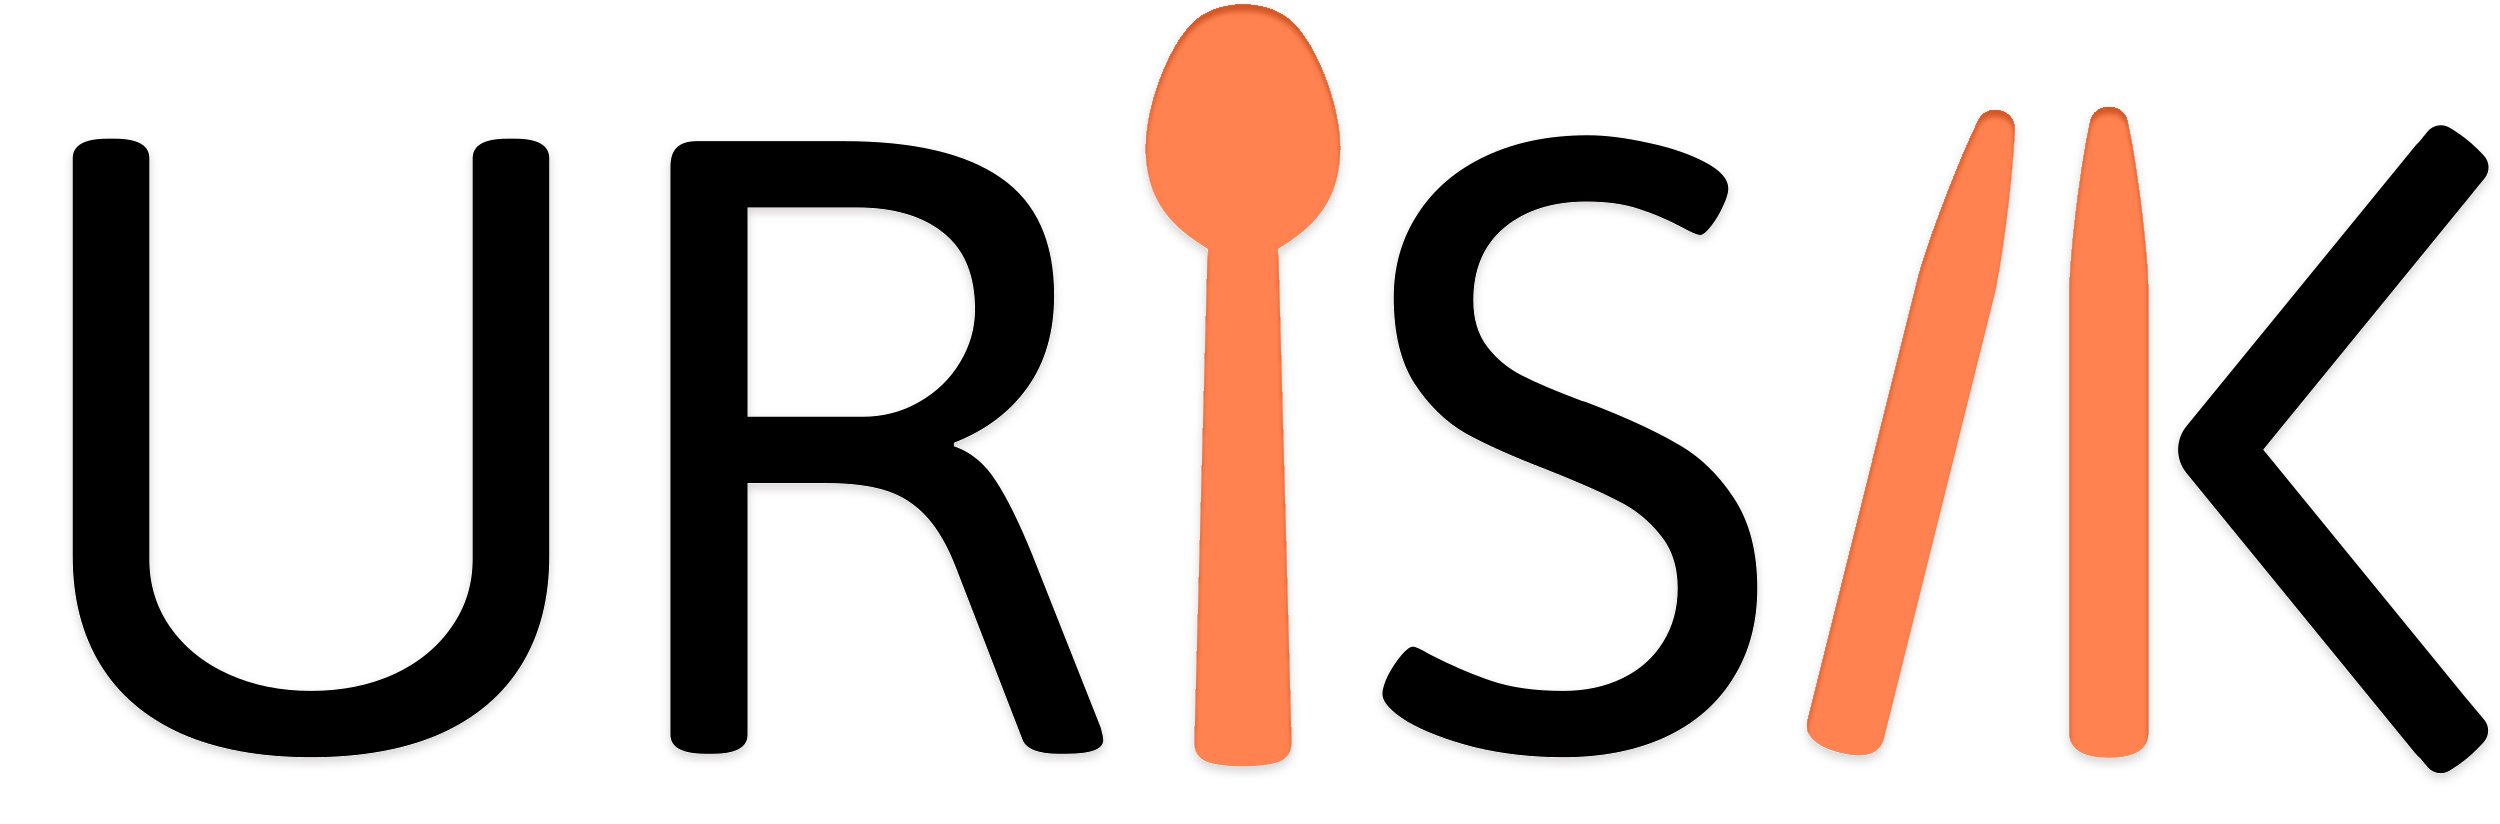
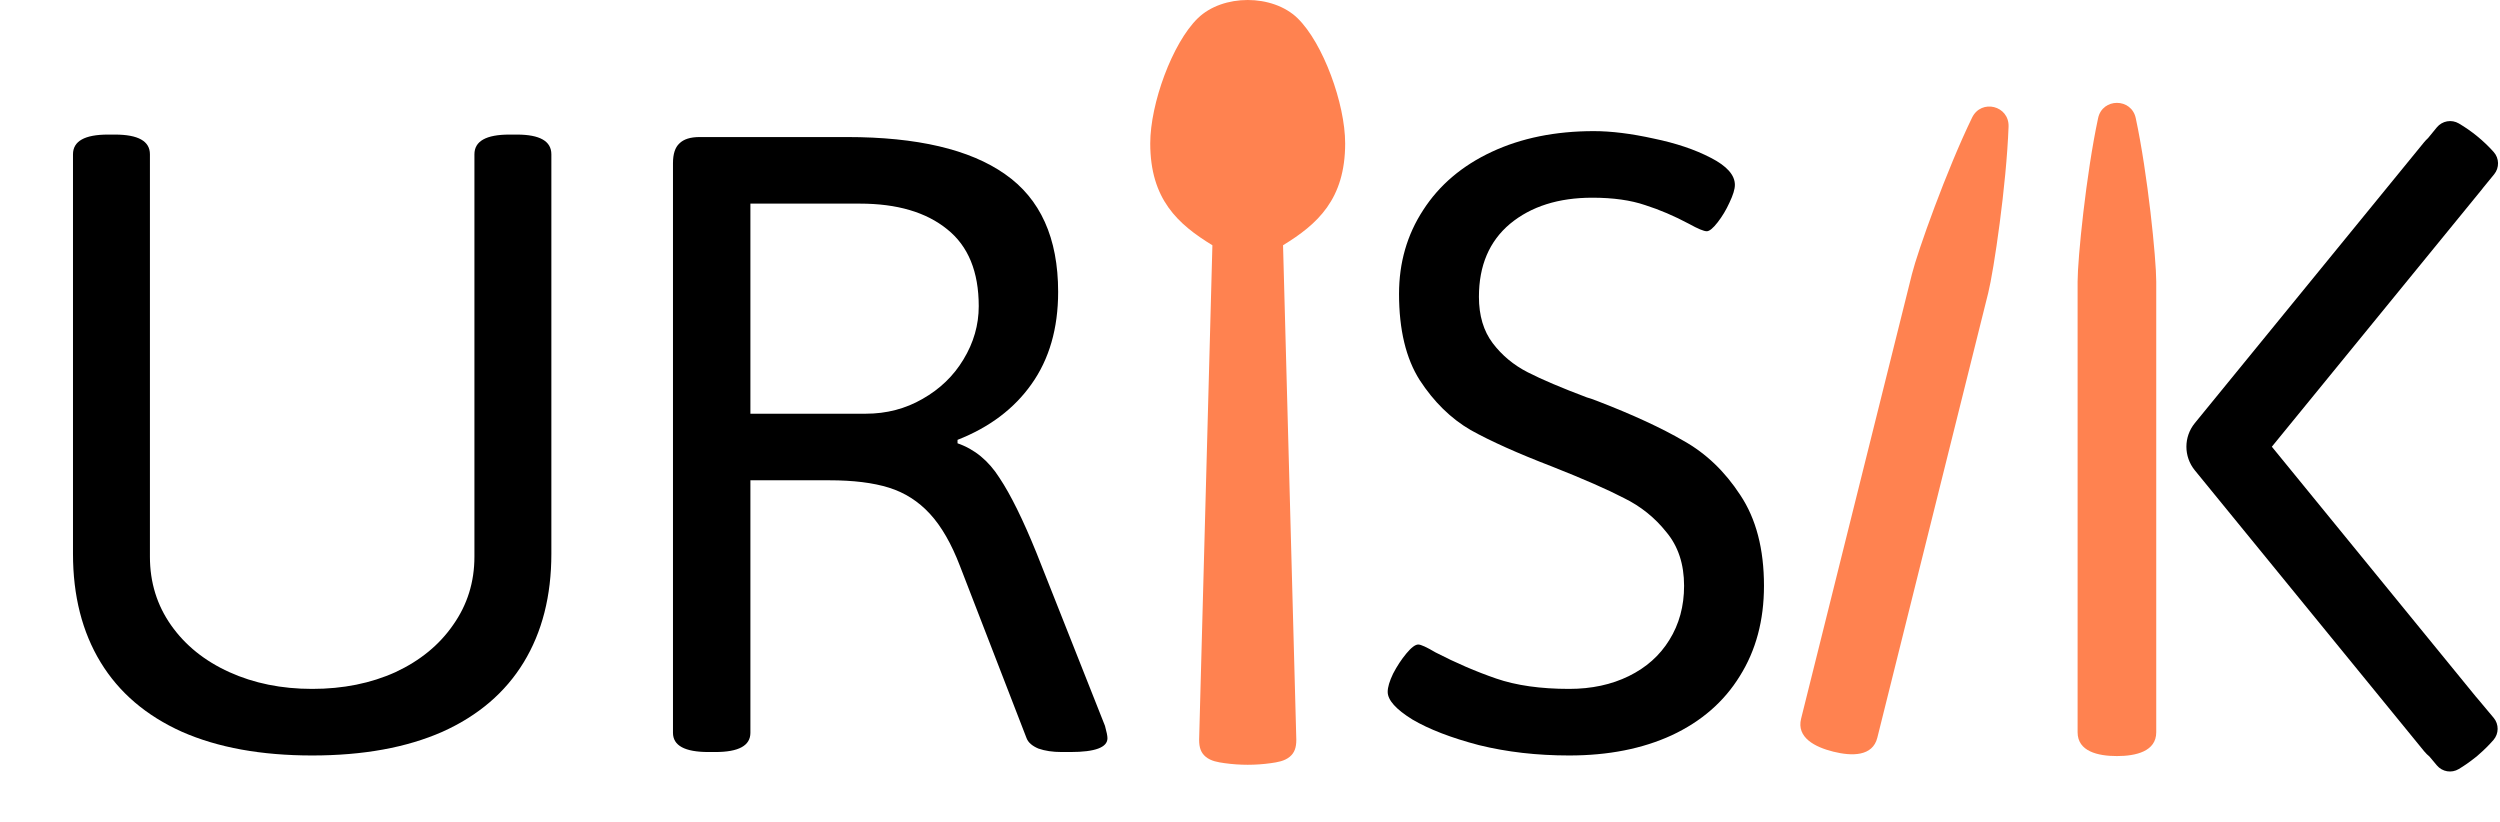
- <svg xmlns="http://www.w3.org/2000/svg" width="1054" height="347" viewBox="0 0 1054 347" fill="none">
-   <g filter="url(#filter0_d_3231_23681)">
-     <path d="M659.055 319.248C645.522 319.248 632.887 317.798 621.15 314.898C609.551 311.86 600.23 308.27 593.187 304.127C586.283 299.846 582.831 295.98 582.831 292.528C582.831 290.595 583.59 288.04 585.109 284.864C586.766 281.688 588.63 278.857 590.702 276.372C592.773 273.886 594.43 272.643 595.673 272.643C596.778 272.643 599.194 273.748 602.922 275.957C611.484 280.376 619.976 284.035 628.399 286.935C636.823 289.835 647.041 291.285 659.055 291.285C668.445 291.285 676.799 289.49 684.117 285.9C691.436 282.309 697.098 277.269 701.102 270.779C705.245 264.151 707.316 256.556 707.316 247.995C707.316 238.881 704.83 231.355 699.859 225.418C695.026 219.342 689.089 214.578 682.046 211.126C675.142 207.535 665.061 203.117 651.805 197.869C637.444 192.346 626.052 187.237 617.629 182.542C609.343 177.709 602.232 170.735 596.294 161.621C590.495 152.508 587.595 140.425 587.595 125.374C587.595 112.255 590.978 100.518 597.744 90.162C604.51 79.667 614.107 71.52 626.535 65.72C638.963 59.92 653.255 57.021 669.411 57.021C676.73 57.021 685.084 58.056 694.474 60.128C703.864 62.061 711.873 64.754 718.501 68.206C725.267 71.658 728.65 75.455 728.65 79.598C728.65 81.393 727.891 83.879 726.372 87.055C724.991 90.093 723.334 92.854 721.401 95.34C719.468 97.825 717.949 99.068 716.844 99.068C715.601 99.068 713.116 98.032 709.387 95.961C703.173 92.647 697.029 90.023 690.953 88.09C684.877 86.019 677.489 84.983 668.79 84.983C654.567 84.983 643.037 88.642 634.199 95.961C625.5 103.28 621.15 113.498 621.15 126.616C621.15 134.487 623.083 140.977 626.95 146.087C630.816 151.196 635.718 155.269 641.656 158.307C647.593 161.345 655.879 164.866 666.511 168.871C667.202 169.009 668.79 169.561 671.275 170.528C685.913 176.19 697.857 181.713 707.109 187.098C716.499 192.346 724.439 199.941 730.929 209.883C737.557 219.825 740.871 232.529 740.871 247.995C740.871 262.494 737.488 275.129 730.722 285.9C724.094 296.67 714.566 304.956 702.138 310.755C689.848 316.417 675.487 319.248 659.055 319.248Z" fill="black" />
-     <path d="M297.562 317.798C287.62 317.798 282.649 315.105 282.649 309.72V70.484C282.649 66.618 283.546 63.856 285.342 62.199C287.137 60.404 289.967 59.506 293.834 59.506H355.766C385.178 59.506 407.272 64.684 422.048 75.041C436.961 85.397 444.418 101.899 444.418 124.545C444.418 139.873 440.689 152.784 433.233 163.278C425.914 173.635 415.557 181.437 402.163 186.684V188.134C409.344 190.62 415.212 195.453 419.769 202.633C424.464 209.676 429.642 220.17 435.304 234.117L464.095 306.82C464.785 309.305 465.131 311.031 465.131 311.998C465.131 315.864 459.952 317.798 449.596 317.798H445.868C442.139 317.798 438.894 317.314 436.132 316.348C433.509 315.243 431.852 313.793 431.161 311.998L403.199 239.71C399.608 230.32 395.397 223.001 390.564 217.754C385.731 212.506 380 208.847 373.372 206.776C366.744 204.705 358.39 203.669 348.309 203.669H315.168V309.72C315.168 315.105 310.266 317.798 300.462 317.798H297.562ZM363.637 175.706C372.336 175.706 380.276 173.635 387.457 169.492C394.775 165.35 400.506 159.826 404.649 152.922C408.929 145.88 411.07 138.423 411.07 130.552C411.07 116.053 406.651 105.282 397.813 98.24C388.976 91.059 376.755 87.469 361.151 87.469H315.168V175.706H363.637Z" fill="black" />
-     <path d="M131.113 319.248C109.71 319.248 91.483 315.933 76.431 309.305C61.38 302.539 49.987 292.804 42.255 280.1C34.522 267.396 30.655 252.206 30.655 234.531V66.756C30.655 61.232 35.557 58.471 45.361 58.471H48.261C58.066 58.471 62.968 61.232 62.968 66.756V235.774C62.968 246.545 65.936 256.142 71.874 264.565C77.812 272.988 85.959 279.548 96.316 284.243C106.672 288.938 118.271 291.285 131.113 291.285C144.094 291.285 155.762 288.938 166.118 284.243C176.475 279.41 184.553 272.781 190.353 264.358C196.29 255.935 199.259 246.407 199.259 235.774V66.756C199.259 61.232 204.161 58.471 213.966 58.471H217.073C226.739 58.471 231.572 61.232 231.572 66.756V234.531C231.572 252.206 227.705 267.396 219.972 280.1C212.239 292.804 200.847 302.539 185.796 309.305C170.744 315.933 152.517 319.248 131.113 319.248Z" fill="black" />
-     <g filter="url(#filter1_i_3231_23681)">
-       <path d="M503.084 9.608C513.563 -0.606 534.506 -0.606 544.985 9.608C555.724 20.076 564.966 45.527 564.966 62.177C564.966 85.671 553.33 96.101 538.878 104.951L544.452 312.668C544.452 315.962 543.681 318.141 541.663 319.811C539.478 321.619 536.53 322.086 533.722 322.48C527.3 323.379 520.785 323.379 514.364 322.48C511.555 322.086 508.607 321.619 506.422 319.811C504.404 318.141 503.633 315.962 503.633 312.668L509.207 104.956C494.745 96.118 483.103 85.677 483.103 62.171C483.103 45.516 492.345 20.071 503.084 9.602V9.608Z" fill="#FF8250" />
-     </g>
-     <g filter="url(#filter2_i_3231_23681)">
-       <path d="M881.207 51.546C883.037 43.018 895.182 43.018 897.012 51.546C902.062 75.078 905.621 110.642 905.621 120.222V309.502C905.621 317.519 897.12 319.495 889.103 319.495C881.087 319.495 872.592 317.519 872.592 309.502V120.228C872.592 110.648 876.157 75.084 881.207 51.552V51.546Z" fill="#FF8250" />
-     </g>
-     <g filter="url(#filter3_i_3231_23681)">
-       <path d="M834.017 51.072C837.889 43.099 849.662 46.035 849.339 54.892C848.445 79.332 843.145 115.286 840.789 124.739L794.22 311.513C792.248 319.424 783.52 319.319 775.749 317.382C767.978 315.444 760.228 311.44 762.201 303.53L808.767 116.762C811.124 107.309 823.33 73.077 834.015 51.078L834.017 51.072Z" fill="#FF8250" />
-     </g>
-     <path fill-rule="evenodd" clip-rule="evenodd" d="M1023.48 55.444C1025.73 52.69 1029.66 51.992 1032.72 53.801C1038.18 57.018 1043.1 61.053 1047.33 65.765C1049.71 68.414 1049.8 72.402 1047.54 75.155L1043.02 80.677C1042.82 80.955 1042.61 81.23 1042.39 81.498L954.174 189.568L1039.91 294.599C1040.03 294.72 1040.14 294.844 1040.25 294.974L1047.34 303.442C1049.61 306.146 1049.56 310.097 1047.24 312.753C1045.34 314.935 1043.28 316.974 1041.09 318.86C1040.79 319.141 1040.49 319.415 1040.17 319.677C1039.93 319.869 1039.69 320.051 1039.45 320.227C1037.3 321.949 1035.04 323.529 1032.68 324.952C1029.65 326.771 1025.76 326.12 1023.49 323.415L1020.38 319.705C1019.57 319.044 1018.81 318.291 1018.13 317.447L921.819 199.473C917.114 193.708 917.114 185.427 921.819 179.662L1018.13 61.688C1018.65 61.049 1019.21 60.462 1019.8 59.927L1023.48 55.444Z" fill="black" />
-   </g>
-   <defs>
-     <filter id="filter0_d_3231_23681" x="26.76" y="-0" width="1026.31" height="331.821" filterUnits="userSpaceOnUse" color-interpolation-filters="sRGB">
-       <feFlood flood-opacity="0" result="BackgroundImageFix" />
-       <feColorMatrix in="SourceAlpha" type="matrix" values="0 0 0 0 0 0 0 0 0 0 0 0 0 0 0 0 0 0 127 0" result="hardAlpha" />
-       <feOffset dy="1.947" />
-       <feGaussianBlur stdDeviation="1.947" />
-       <feComposite in2="hardAlpha" operator="out" />
-       <feColorMatrix type="matrix" values="0 0 0 0 0.225 0 0 0 0 0.179 0 0 0 0 0.16 0 0 0 0.2 0" />
-       <feBlend mode="normal" in2="BackgroundImageFix" result="effect1_dropShadow_3231_23681" />
-       <feBlend mode="normal" in="SourceGraphic" in2="effect1_dropShadow_3231_23681" result="shape" />
-     </filter>
-     <filter id="filter1_i_3231_23681" x="483.103" y="1.947" width="81.863" height="323.641" filterUnits="userSpaceOnUse" color-interpolation-filters="sRGB">
-       <feFlood flood-opacity="0" result="BackgroundImageFix" />
-       <feBlend mode="normal" in="SourceGraphic" in2="BackgroundImageFix" result="shape" />
-       <feColorMatrix in="SourceAlpha" type="matrix" values="0 0 0 0 0 0 0 0 0 0 0 0 0 0 0 0 0 0 127 0" result="hardAlpha" />
-       <feOffset dy="2.921" />
-       <feGaussianBlur stdDeviation="1.217" />
-       <feComposite in2="hardAlpha" operator="arithmetic" k2="-1" k3="1" />
-       <feColorMatrix type="matrix" values="0 0 0 0 0.78 0 0 0 0 0.301 0 0 0 0 0.116 0 0 0 0.8 0" />
-       <feBlend mode="normal" in2="shape" result="effect1_innerShadow_3231_23681" />
-     </filter>
-     <filter id="filter2_i_3231_23681" x="872.592" y="45.15" width="33.029" height="276.78" filterUnits="userSpaceOnUse" color-interpolation-filters="sRGB">
-       <feFlood flood-opacity="0" result="BackgroundImageFix" />
-       <feBlend mode="normal" in="SourceGraphic" in2="BackgroundImageFix" result="shape" />
-       <feColorMatrix in="SourceAlpha" type="matrix" values="0 0 0 0 0 0 0 0 0 0 0 0 0 0 0 0 0 0 127 0" result="hardAlpha" />
-       <feOffset dy="2.921" />
-       <feGaussianBlur stdDeviation="1.217" />
-       <feComposite in2="hardAlpha" operator="arithmetic" k2="-1" k3="1" />
-       <feColorMatrix type="matrix" values="0 0 0 0 0.78 0 0 0 0 0.301 0 0 0 0 0.116 0 0 0 0.8 0" />
-       <feBlend mode="normal" in2="shape" result="effect1_innerShadow_3231_23681" />
-     </filter>
-     <filter id="filter3_i_3231_23681" x="761.89" y="46.421" width="87.456" height="274.492" filterUnits="userSpaceOnUse" color-interpolation-filters="sRGB">
-       <feFlood flood-opacity="0" result="BackgroundImageFix" />
-       <feBlend mode="normal" in="SourceGraphic" in2="BackgroundImageFix" result="shape" />
-       <feColorMatrix in="SourceAlpha" type="matrix" values="0 0 0 0 0 0 0 0 0 0 0 0 0 0 0 0 0 0 127 0" result="hardAlpha" />
-       <feOffset dy="2.921" />
-       <feGaussianBlur stdDeviation="1.217" />
-       <feComposite in2="hardAlpha" operator="arithmetic" k2="-1" k3="1" />
-       <feColorMatrix type="matrix" values="0 0 0 0 0.78 0 0 0 0 0.301 0 0 0 0 0.116 0 0 0 0.8 0" />
-       <feBlend mode="normal" in2="shape" result="effect1_innerShadow_3231_23681" />
-     </filter>
-   </defs>
+ <svg xmlns="http://www.w3.org/2000/svg" width="1050" height="345" viewBox="0 0 1050 345" fill="none">
+   <path d="M659.055 317.3C645.522 317.3 632.887 315.85 621.15 312.951C609.551 309.913 600.23 306.322 593.187 302.18C586.283 297.899 582.831 294.033 582.831 290.581C582.831 288.647 583.59 286.093 585.109 282.917C586.766 279.741 588.63 276.91 590.702 274.424C592.773 271.939 594.43 270.696 595.673 270.696C596.778 270.696 599.194 271.801 602.922 274.01C611.484 278.429 619.976 282.088 628.399 284.988C636.823 287.888 647.041 289.338 659.055 289.338C668.445 289.338 676.799 287.543 684.117 283.952C691.436 280.362 697.098 275.322 701.102 268.832C705.245 262.204 707.316 254.609 707.316 246.047C707.316 236.934 704.83 229.408 699.859 223.47C695.026 217.394 689.089 212.63 682.046 209.178C675.142 205.588 665.061 201.169 651.805 195.922C637.444 190.398 626.052 185.289 617.629 180.594C609.343 175.761 602.232 168.788 596.294 159.674C590.495 150.56 587.595 138.478 587.595 123.426C587.595 110.308 590.978 98.571 597.744 88.214C604.51 77.72 614.107 69.573 626.535 63.773C638.963 57.973 653.255 55.073 669.411 55.073C676.73 55.073 685.084 56.109 694.474 58.18C703.864 60.114 711.873 62.806 718.501 66.258C725.267 69.711 728.65 73.508 728.65 77.651C728.65 79.446 727.891 81.931 726.372 85.107C724.991 88.145 723.334 90.907 721.401 93.392C719.468 95.878 717.949 97.121 716.844 97.121C715.601 97.121 713.116 96.085 709.387 94.014C703.173 90.7 697.029 88.076 690.953 86.143C684.877 84.072 677.489 83.036 668.79 83.036C654.567 83.036 643.037 86.695 634.199 94.014C625.5 101.332 621.15 111.551 621.15 124.669C621.15 132.54 623.083 139.03 626.95 144.139C630.816 149.249 635.718 153.322 641.656 156.36C647.593 159.398 655.879 162.919 666.511 166.924C667.202 167.062 668.79 167.614 671.275 168.581C685.913 174.242 697.857 179.766 707.109 185.151C716.499 190.398 724.439 197.993 730.929 207.936C737.557 217.878 740.871 230.582 740.871 246.047C740.871 260.547 737.488 273.182 730.722 283.952C724.094 294.723 714.566 303.008 702.138 308.808C689.848 314.47 675.487 317.3 659.055 317.3Z" fill="black" />
+   <path d="M297.563 315.85C287.621 315.85 282.65 313.158 282.65 307.772V68.537C282.65 64.67 283.547 61.909 285.343 60.252C287.138 58.456 289.968 57.559 293.835 57.559H355.767C385.179 57.559 407.273 62.737 422.049 73.094C436.962 83.45 444.419 99.952 444.419 122.598C444.419 137.925 440.69 150.837 433.234 161.331C425.915 171.688 415.558 179.49 402.164 184.737V186.187C409.345 188.672 415.213 193.505 419.77 200.686C424.465 207.728 429.643 218.223 435.305 232.17L464.096 304.872C464.786 307.358 465.132 309.084 465.132 310.051C465.132 313.917 459.953 315.85 449.597 315.85H445.868C442.14 315.85 438.895 315.367 436.133 314.4C433.51 313.296 431.853 311.846 431.162 310.051L403.2 237.762C399.609 228.372 395.398 221.054 390.565 215.806C385.732 210.559 380.001 206.9 373.373 204.829C366.745 202.757 358.39 201.722 348.31 201.722H315.169V307.772C315.169 313.158 310.267 315.85 300.463 315.85H297.563ZM363.638 173.759C372.337 173.759 380.277 171.688 387.458 167.545C394.776 163.403 400.507 157.879 404.65 150.975C408.93 143.932 411.071 136.476 411.071 128.605C411.071 114.106 406.652 103.335 397.814 96.292C388.977 89.112 376.756 85.522 361.152 85.522H315.169V173.759H363.638Z" fill="black" />
+   <path d="M131.113 317.3C109.71 317.3 91.483 313.986 76.431 307.358C61.38 300.592 49.987 290.857 42.255 278.153C34.522 265.449 30.655 250.259 30.655 232.584V64.808C30.655 59.285 35.557 56.523 45.361 56.523H48.261C58.066 56.523 62.968 59.285 62.968 64.808V233.827C62.968 244.598 65.936 254.195 71.874 262.618C77.812 271.041 85.959 277.6 96.316 282.295C106.672 286.99 118.271 289.338 131.113 289.338C144.094 289.338 155.762 286.99 166.118 282.295C176.475 277.462 184.553 270.834 190.353 262.411C196.29 253.987 199.259 244.459 199.259 233.827V64.808C199.259 59.285 204.161 56.523 213.966 56.523H217.073C226.739 56.523 231.572 59.285 231.572 64.808V232.584C231.572 250.259 227.705 265.449 219.972 278.153C212.239 290.857 200.847 300.592 185.796 307.358C170.744 313.986 152.517 317.3 131.113 317.3Z" fill="black" />
+   <path d="M503.085 7.661C513.564 -2.554 534.507 -2.554 544.986 7.661C555.725 18.129 564.967 43.579 564.967 60.229C564.967 83.724 553.331 94.154 538.879 103.004L544.453 310.721C544.453 314.015 543.682 316.194 541.664 317.864C539.479 319.672 536.531 320.139 533.722 320.532C527.301 321.432 520.786 321.432 514.365 320.532C511.556 320.139 508.608 319.672 506.423 317.864C504.405 316.194 503.634 314.015 503.634 310.721L509.208 103.009C494.746 94.17 483.104 83.729 483.104 60.224C483.104 43.568 492.346 18.124 503.085 7.655V7.661Z" fill="#FF8250" />
+   <path d="M881.207 49.599C883.037 41.071 895.182 41.071 897.012 49.599C902.062 73.13 905.621 108.695 905.621 118.274V307.555C905.621 315.571 897.12 317.548 889.103 317.548C881.087 317.548 872.592 315.571 872.592 307.555V118.281C872.592 108.701 876.157 73.136 881.207 49.605V49.599Z" fill="#FF8250" />
+   <path d="M828.274 49.393C832.147 41.421 843.92 44.356 843.597 53.214C842.703 77.654 837.403 113.608 835.046 123.061L788.478 309.835C786.506 317.745 777.778 317.641 770.007 315.703C762.235 313.766 754.486 309.762 756.459 301.852L803.025 115.084C805.382 105.631 817.588 71.399 828.273 49.4L828.274 49.393Z" fill="#FF8250" />
+   <path d="M1023.47 53.496C1025.73 50.743 1029.66 50.045 1032.72 51.854C1038.18 55.071 1043.1 59.105 1047.33 63.818C1049.71 66.467 1049.8 70.455 1047.54 73.208L1043.02 78.73C1042.82 79.008 1042.61 79.283 1042.39 79.551L954.173 187.62L1039.91 292.652C1040.03 292.773 1040.14 292.897 1040.25 293.027L1047.34 301.494C1049.6 304.199 1049.56 308.15 1047.24 310.806C1045.33 312.988 1043.28 315.026 1041.09 316.912C1040.79 317.194 1040.49 317.467 1040.17 317.73C1039.93 317.921 1039.69 318.104 1039.45 318.279C1037.3 320.002 1035.04 321.582 1032.67 323.005C1029.65 324.824 1025.76 324.172 1023.49 321.468L1020.38 317.758C1019.57 317.097 1018.81 316.343 1018.12 315.5L921.818 197.526C917.113 191.76 917.113 183.48 921.818 177.715L1018.12 59.74C1018.65 59.102 1019.21 58.514 1019.8 57.98L1023.47 53.496Z" fill="black" />
</svg>
